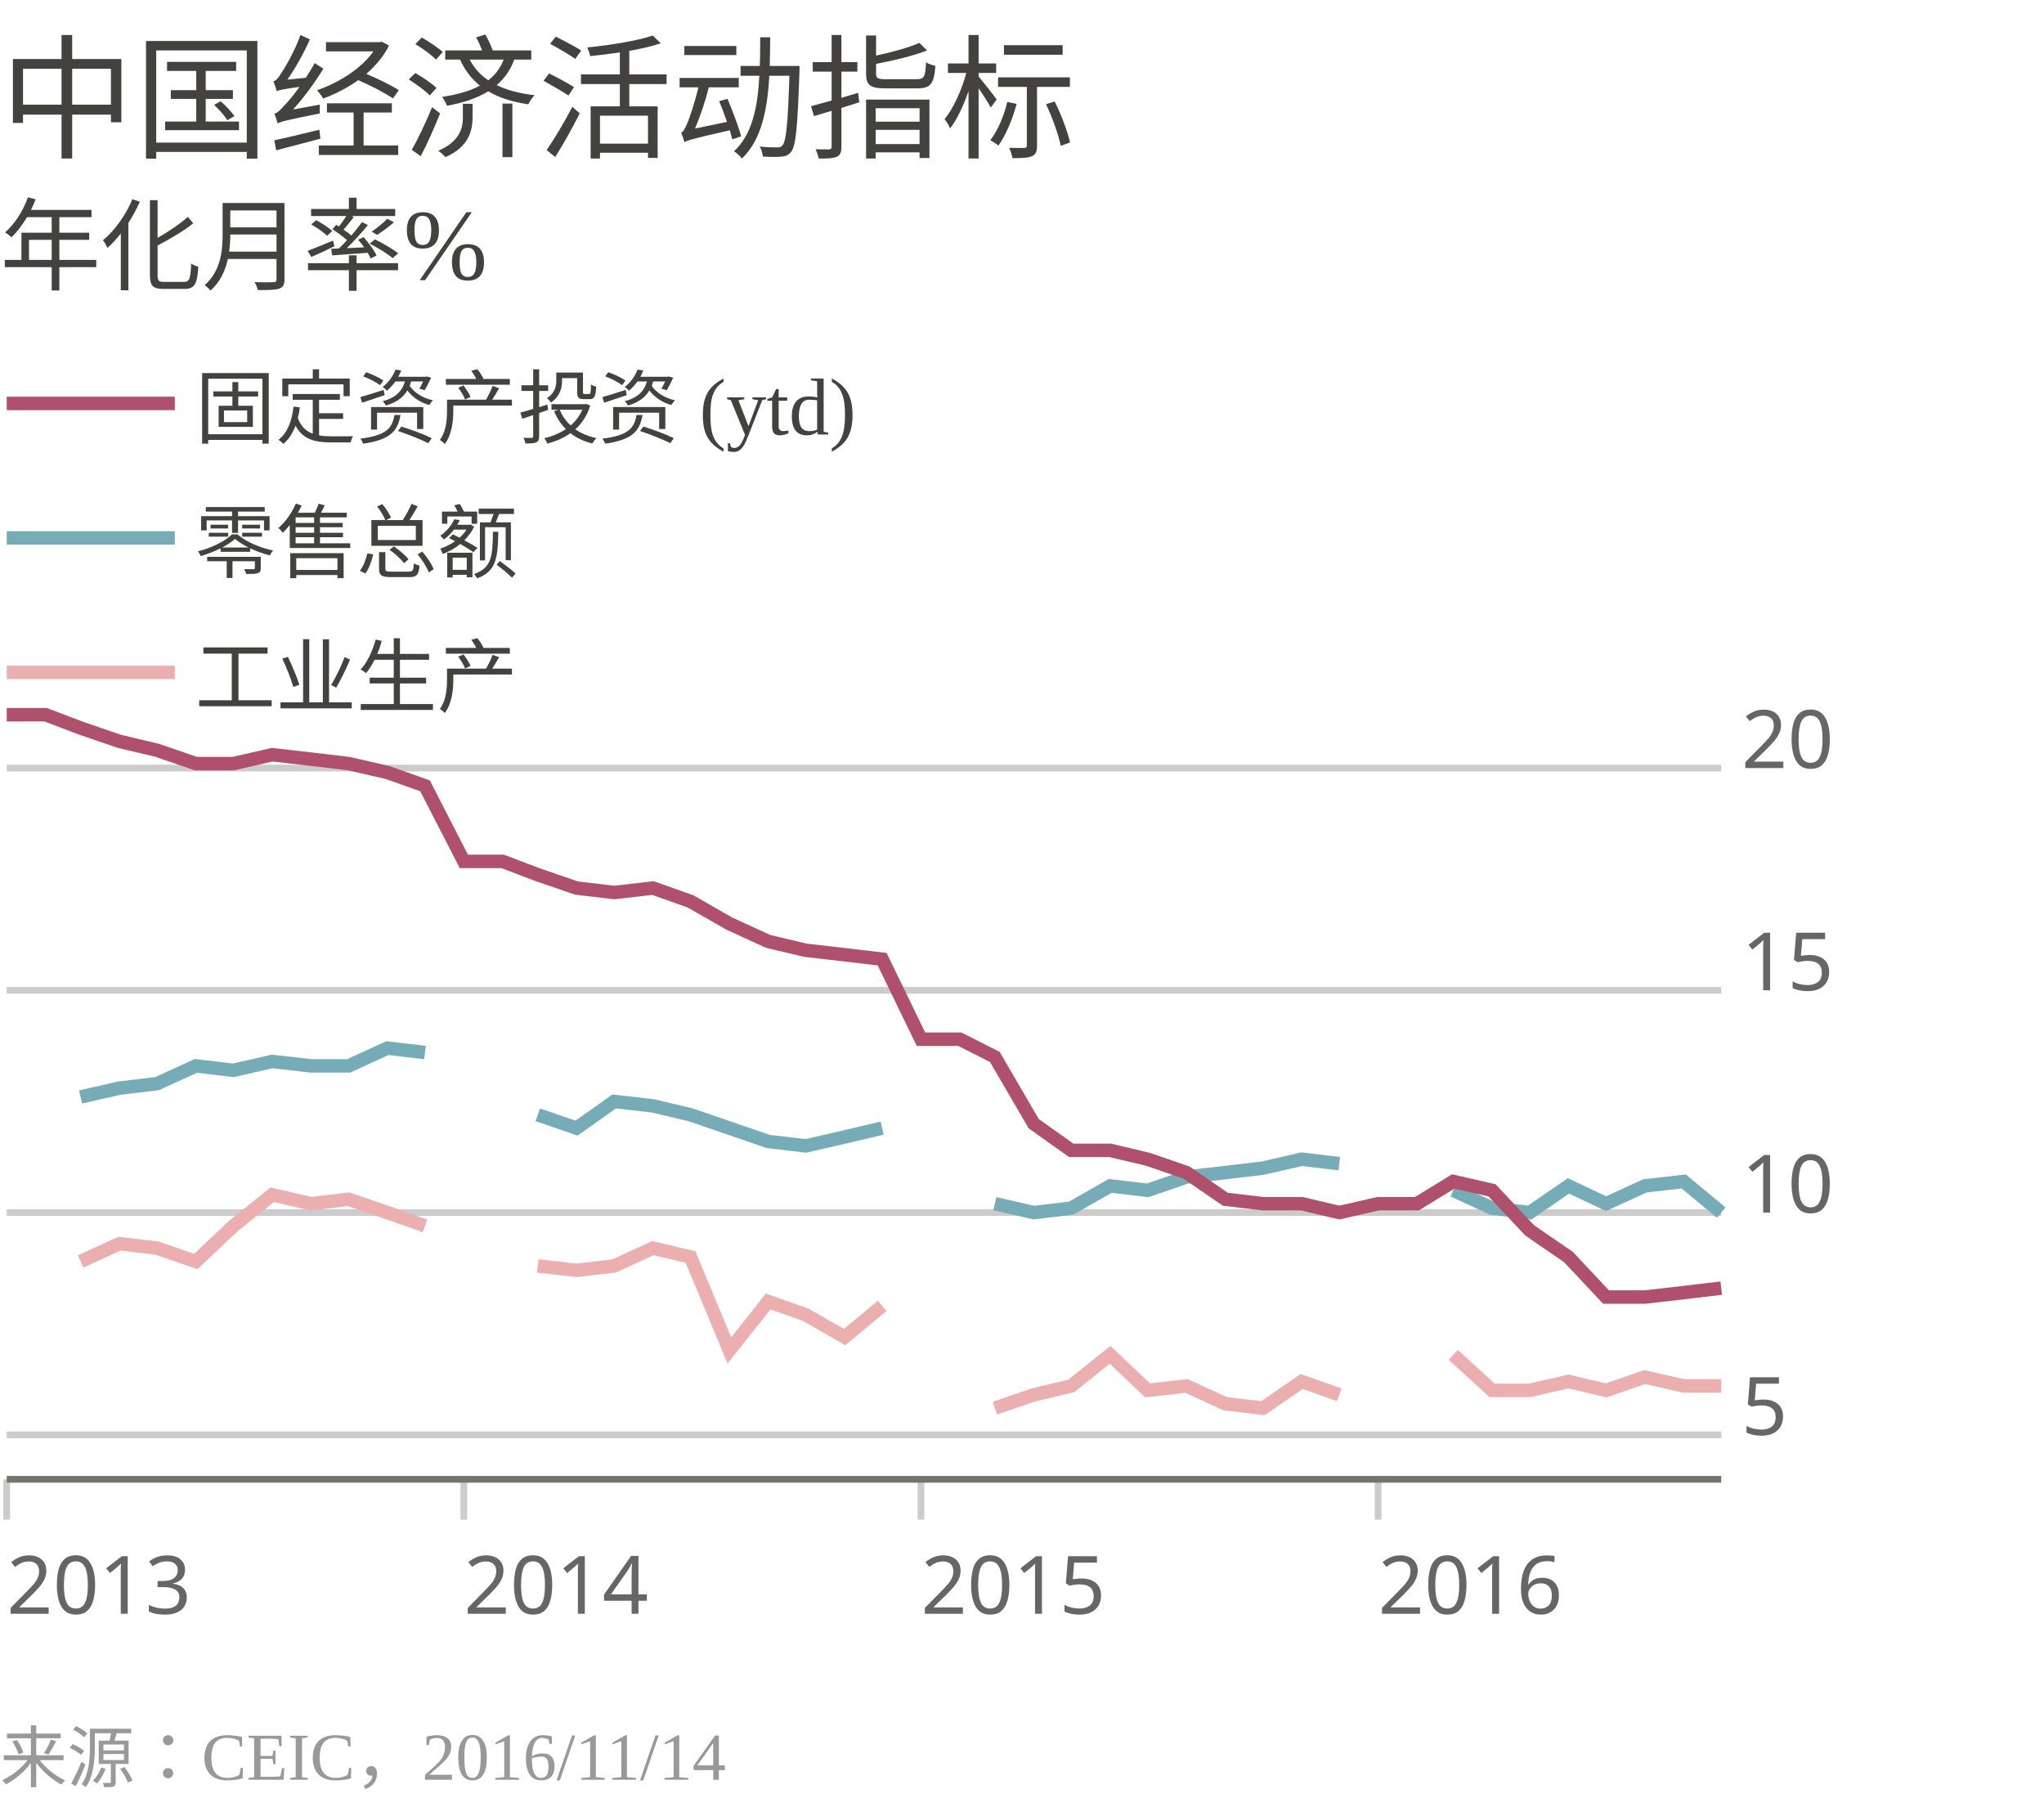
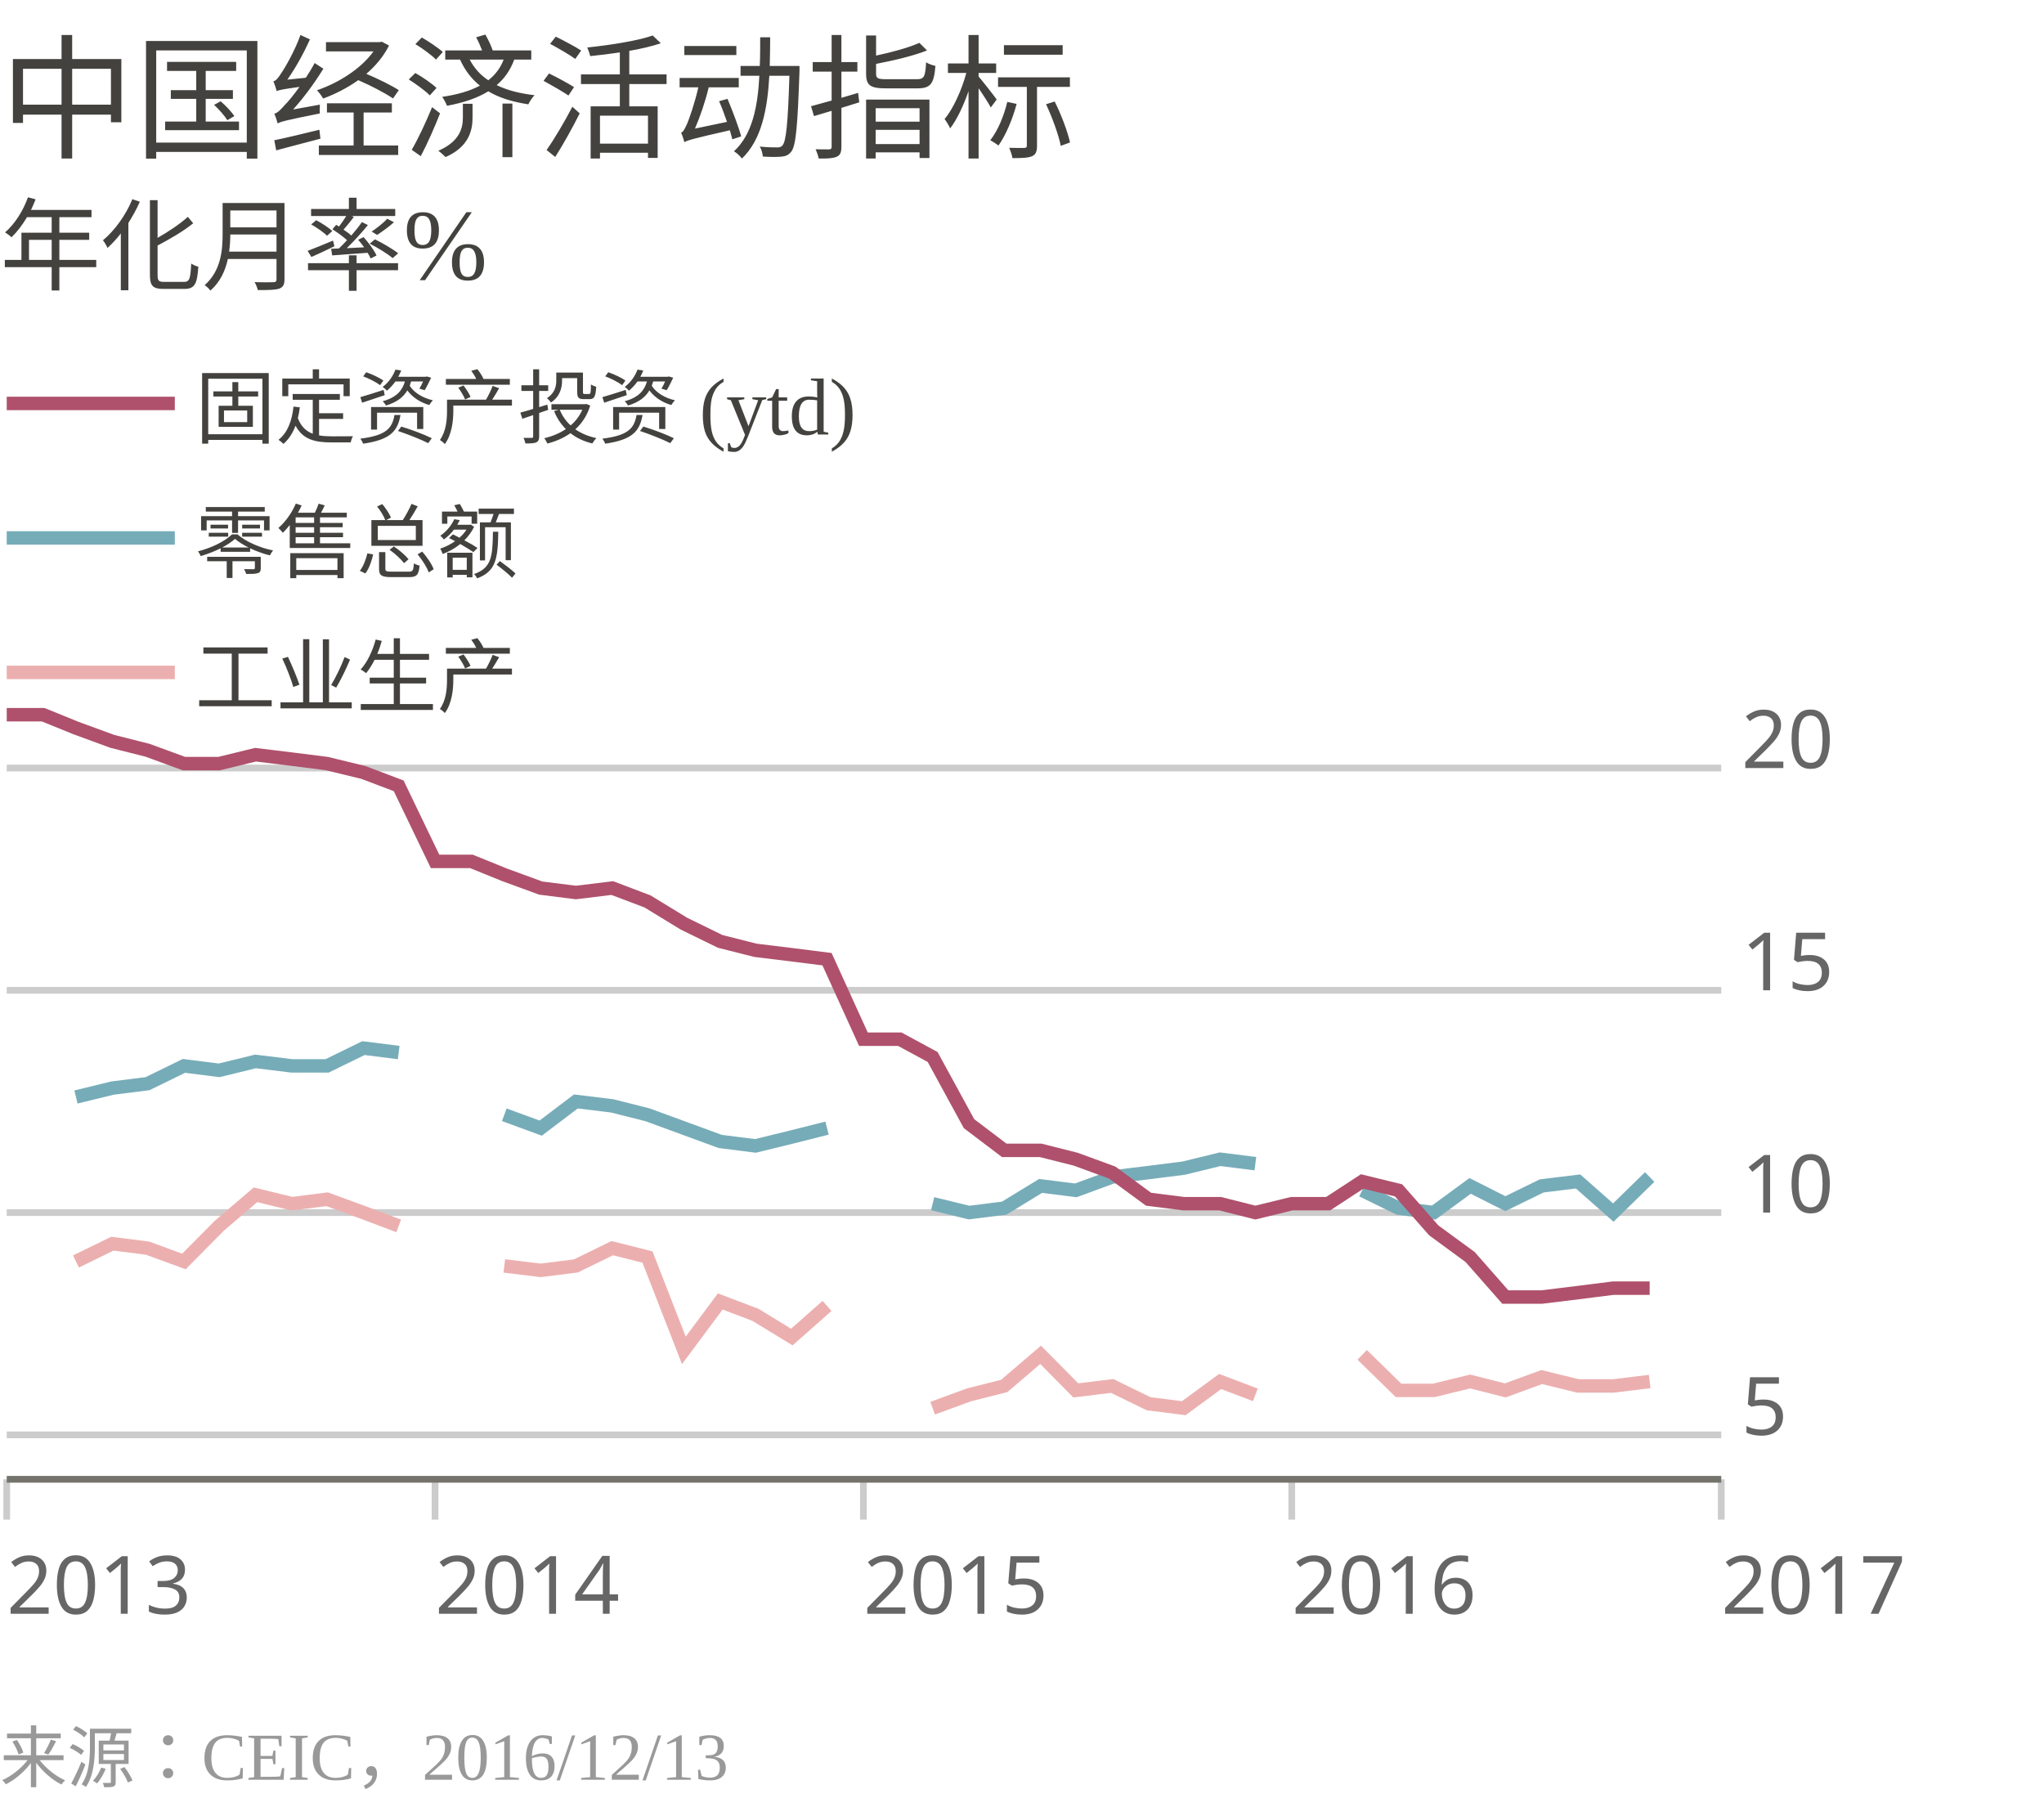
<svg xmlns="http://www.w3.org/2000/svg" viewBox="0 0 304 270">
  <text class="chart-title" fill="#43423e" font-size="20" y="22">中国经济活动指标</text>
  <text class="chart-subtitle" fill="#43423e" font-size="15" y="42">年化月率%</text>
-   <text class="chart-source" font-size="10" fill-opacity="0.4" y="265">来源：CEIC，2016/11/14</text>
+   <text class="chart-source" font-size="10" fill-opacity="0.4" y="265">来源：CEIC，2016/12/13</text>
  <g transform="translate(1,100)">
    <g transform="translate(0,120)" class="x axis">
      <g class="tick" style="" transform="translate(0,0)">
        <line y2="6" x2="0" fill="none" stroke="#000" stroke-opacity="0.2" />
        <text dy="0" style="" y="20" x="0" font-family="MetricWeb,sans-serif" fill-opacity="0.6" font-size="12" text-anchor="start">2013</text>
      </g>
-       <g class="tick" style="" transform="translate(67.98758,0)">
+       <g class="tick" style="" transform="translate(63.70637,0)">
        <line y2="6" x2="0" fill="none" stroke="#000" stroke-opacity="0.2" />
        <text dy="0" style="" y="20" x="0" font-family="MetricWeb,sans-serif" fill-opacity="0.6" font-size="12" text-anchor="start">2014</text>
      </g>
-       <g class="tick" style="" transform="translate(135.9752,0)">
+       <g class="tick" style="" transform="translate(127.4127,0)">
        <line y2="6" x2="0" fill="none" stroke="#000" stroke-opacity="0.2" />
        <text dy="0" style="" y="20" x="0" font-family="MetricWeb,sans-serif" fill-opacity="0.6" font-size="12" text-anchor="start">2015</text>
      </g>
-       <g class="tick" style="" transform="translate(203.9627,0)">
+       <g class="tick" style="" transform="translate(191.1191,0)">
        <line y2="6" x2="0" fill="none" stroke="#000" stroke-opacity="0.2" />
        <text dy="0" style="" y="20" x="0" font-family="MetricWeb,sans-serif" fill-opacity="0.6" font-size="12" text-anchor="start">2016</text>
+       </g>
+       <g class="tick" style="" transform="translate(255,0)">
+         <line y2="6" x2="0" fill="none" stroke="#000" stroke-opacity="0.2" />
+         <text dy="0" style="" y="20" x="0" font-family="MetricWeb,sans-serif" fill-opacity="0.6" font-size="12" text-anchor="start">2017</text>
      </g>
      <path class="domain" d="M0,0V0H255V0" fill="none" stroke="#74736c" />
    </g>
    <g transform="translate(255,0)" class="y axis">
      <g class="tick" style="" transform="translate(0,113.3889)">
        <line x2="-255" y2="0" fill="none" stroke="#000" stroke-opacity="0.2" />
        <text dy="0" style="text-anchor: start;" x="3" y="0" font-family="MetricWeb,sans-serif" fill-opacity="0.6" font-size="12">5</text>
      </g>
      <g class="tick" style="" transform="translate(0,80.33333)">
        <line x2="-255" y2="0" fill="none" stroke="#000" stroke-opacity="0.2" />
        <text dy="0" style="text-anchor: start;" x="3" y="0" font-family="MetricWeb,sans-serif" fill-opacity="0.6" font-size="12">10</text>
      </g>
      <g class="tick" style="" transform="translate(0,47.27778)">
        <line x2="-255" y2="0" fill="none" stroke="#000" stroke-opacity="0.2" />
        <text dy="0" style="text-anchor: start;" x="3" y="0" font-family="MetricWeb,sans-serif" fill-opacity="0.6" font-size="12">15</text>
      </g>
      <g class="tick" style="" transform="translate(0,14.22222)">
        <line x2="-255" y2="0" fill="none" stroke="#000" stroke-opacity="0.2" />
        <text dy="0" style="text-anchor: start;" x="3" y="0" font-family="MetricWeb,sans-serif" fill-opacity="0.6" font-size="12">20</text>
      </g>
      <path class="domain" d="M-255,1H0V120H-255" fill="none" stroke="#000" stroke-opacity="0" />
    </g>
    <g class="chart-key" transform="translate(0,-35)">
      <g class="key-element" transform="translate(0,0)">
        <text x="28" font-size="12" fill="#43423e">固定资产投资 (ytd)</text>
        <line x1="0" x2="25" y1="-5" y2="-5" stroke-width="2" fill="none" stroke="#af516c" />
      </g>
      <g class="key-element" transform="translate(0,20)">
        <text x="28" font-size="12" fill="#43423e">零售总额</text>
        <line x1="0" x2="25" y1="-5" y2="-5" stroke-width="2" fill="none" stroke="#76acb8" />
      </g>
      <g class="key-element" transform="translate(0,40)">
        <text x="28" font-size="12" fill="#43423e">工业生产</text>
        <line x1="0" x2="25" y1="-5" y2="-5" stroke-width="2" fill="none" stroke="#ecafaf" />
      </g>
    </g>
    <g>
-       <path d="M10.99,87.606L16.764,84.961L22.352,85.622L28.126,87.606L33.714,82.317L39.489,77.689L45.263,79.011L50.851,78.35L56.625,80.333L62.213,82.317M78.977,88.267L84.752,88.928L90.34,88.267L96.114,85.622L101.702,86.944L107.476,100.828L113.251,93.556L118.839,95.539L124.613,98.844L130.201,94.217M146.965,109.422L152.739,107.439L158.327,106.117L164.102,101.489L169.69,106.778L175.464,106.117L181.238,108.761L186.826,109.422L192.6,105.456L198.188,107.439M215.139,101.489L220.913,106.778L226.501,106.778L232.275,105.456L237.863,106.778L243.638,104.794L249.412,106.117L255,106.117" stroke-width="2" fill="none" stroke="#ecafaf" />
-       <path d="M10.99,63.144L16.764,61.822L22.352,61.161L28.126,58.517L33.714,59.178L39.489,57.856L45.263,58.517L50.851,58.517L56.625,55.872L62.213,56.533M78.977,65.789L84.752,67.772L90.34,63.806L96.114,64.467L101.702,65.789L107.476,67.772L113.251,69.756L118.839,70.417L124.613,69.094L130.201,67.772M146.965,79.011L152.739,80.333L158.327,79.672L164.102,76.367L169.69,77.028L175.464,75.044L181.238,74.383L186.826,73.722L192.6,72.4L198.188,73.061M215.139,77.028L220.913,79.672L226.501,80.333L232.275,76.367L237.863,79.011L243.638,76.367L249.412,75.706L255,80.333" stroke-width="2" fill="none" stroke="#76acb8" />
-       <path d="M0,6.289L5.774,6.289L10.99,8.272L16.764,10.256L22.352,11.578L28.126,13.561L33.714,13.561L39.489,12.239L45.263,12.9L50.851,13.561L56.625,14.883L62.213,16.867L67.988,28.106L73.762,28.106L78.977,30.089L84.752,32.072L90.34,32.733L96.114,32.072L101.702,34.056L107.476,37.361L113.251,40.006L118.839,41.328L124.613,41.989L130.201,42.65L135.975,54.55L141.749,54.55L146.965,57.194L152.739,67.111L158.327,71.078L164.102,71.078L169.69,72.4L175.464,74.383L181.238,78.35L186.826,79.011L192.6,79.011L198.188,80.333L203.963,79.011L209.737,79.011L215.139,75.706L220.913,77.028L226.501,82.978L232.275,86.944L237.863,92.894L243.638,92.894L249.412,92.233L255,91.572" stroke-width="2" fill="none" stroke="#af516c" />
+       <path d="M10.298,87.606L15.708,84.961L20.945,85.622L26.355,87.606L31.591,82.317L37.002,77.689L42.413,79.011L47.649,78.35L53.06,80.333L58.296,82.317M74.004,88.267L79.415,88.928L84.651,88.267L90.062,85.622L95.298,86.944L100.708,100.828L106.119,93.556L111.355,95.539L116.766,98.844L122.002,94.217M137.71,109.422L143.121,107.439L148.357,106.117L153.768,101.489L159.004,106.778L164.415,106.117L169.825,108.761L175.062,109.422L180.472,105.456L185.708,107.439M201.591,101.489L207.002,106.778L212.238,106.778L217.649,105.456L222.885,106.778L228.296,104.794L233.706,106.117L238.943,106.117L244.353,105.456" stroke-width="2" fill="none" stroke="#ecafaf" />
+       <path d="M10.298,63.144L15.708,61.822L20.945,61.161L26.355,58.517L31.591,59.178L37.002,57.856L42.413,58.517L47.649,58.517L53.06,55.872L58.296,56.533M74.004,65.789L79.415,67.772L84.651,63.806L90.062,64.467L95.298,65.789L100.708,67.772L106.119,69.756L111.355,70.417L116.766,69.094L122.002,67.772M137.71,79.011L143.121,80.333L148.357,79.672L153.768,76.367L159.004,77.028L164.415,75.044L169.825,74.383L175.062,73.722L180.472,72.4L185.708,73.061M201.591,77.028L207.002,79.672L212.238,80.333L217.649,76.367L222.885,79.011L228.296,76.367L233.706,75.706L238.943,80.333L244.353,75.044" stroke-width="2" fill="none" stroke="#76acb8" />
+       <path d="M0,6.289L5.411,6.289L10.298,8.272L15.708,10.256L20.945,11.578L26.355,13.561L31.591,13.561L37.002,12.239L42.413,12.9L47.649,13.561L53.06,14.883L58.296,16.867L63.706,28.106L69.117,28.106L74.004,30.089L79.415,32.072L84.651,32.733L90.062,32.072L95.298,34.056L100.708,37.361L106.119,40.006L111.355,41.328L116.766,41.989L122.002,42.65L127.413,54.55L132.823,54.55L137.71,57.194L143.121,67.111L148.357,71.078L153.768,71.078L159.004,72.4L164.415,74.383L169.825,78.35L175.062,79.011L180.472,79.011L185.708,80.333L191.119,79.011L196.53,79.011L201.591,75.706L207.002,77.028L212.238,82.978L217.649,86.944L222.885,92.894L228.296,92.894L233.706,92.233L238.943,91.572L244.353,91.572" stroke-width="2" fill="none" stroke="#af516c" />
    </g>
  </g>
</svg>
